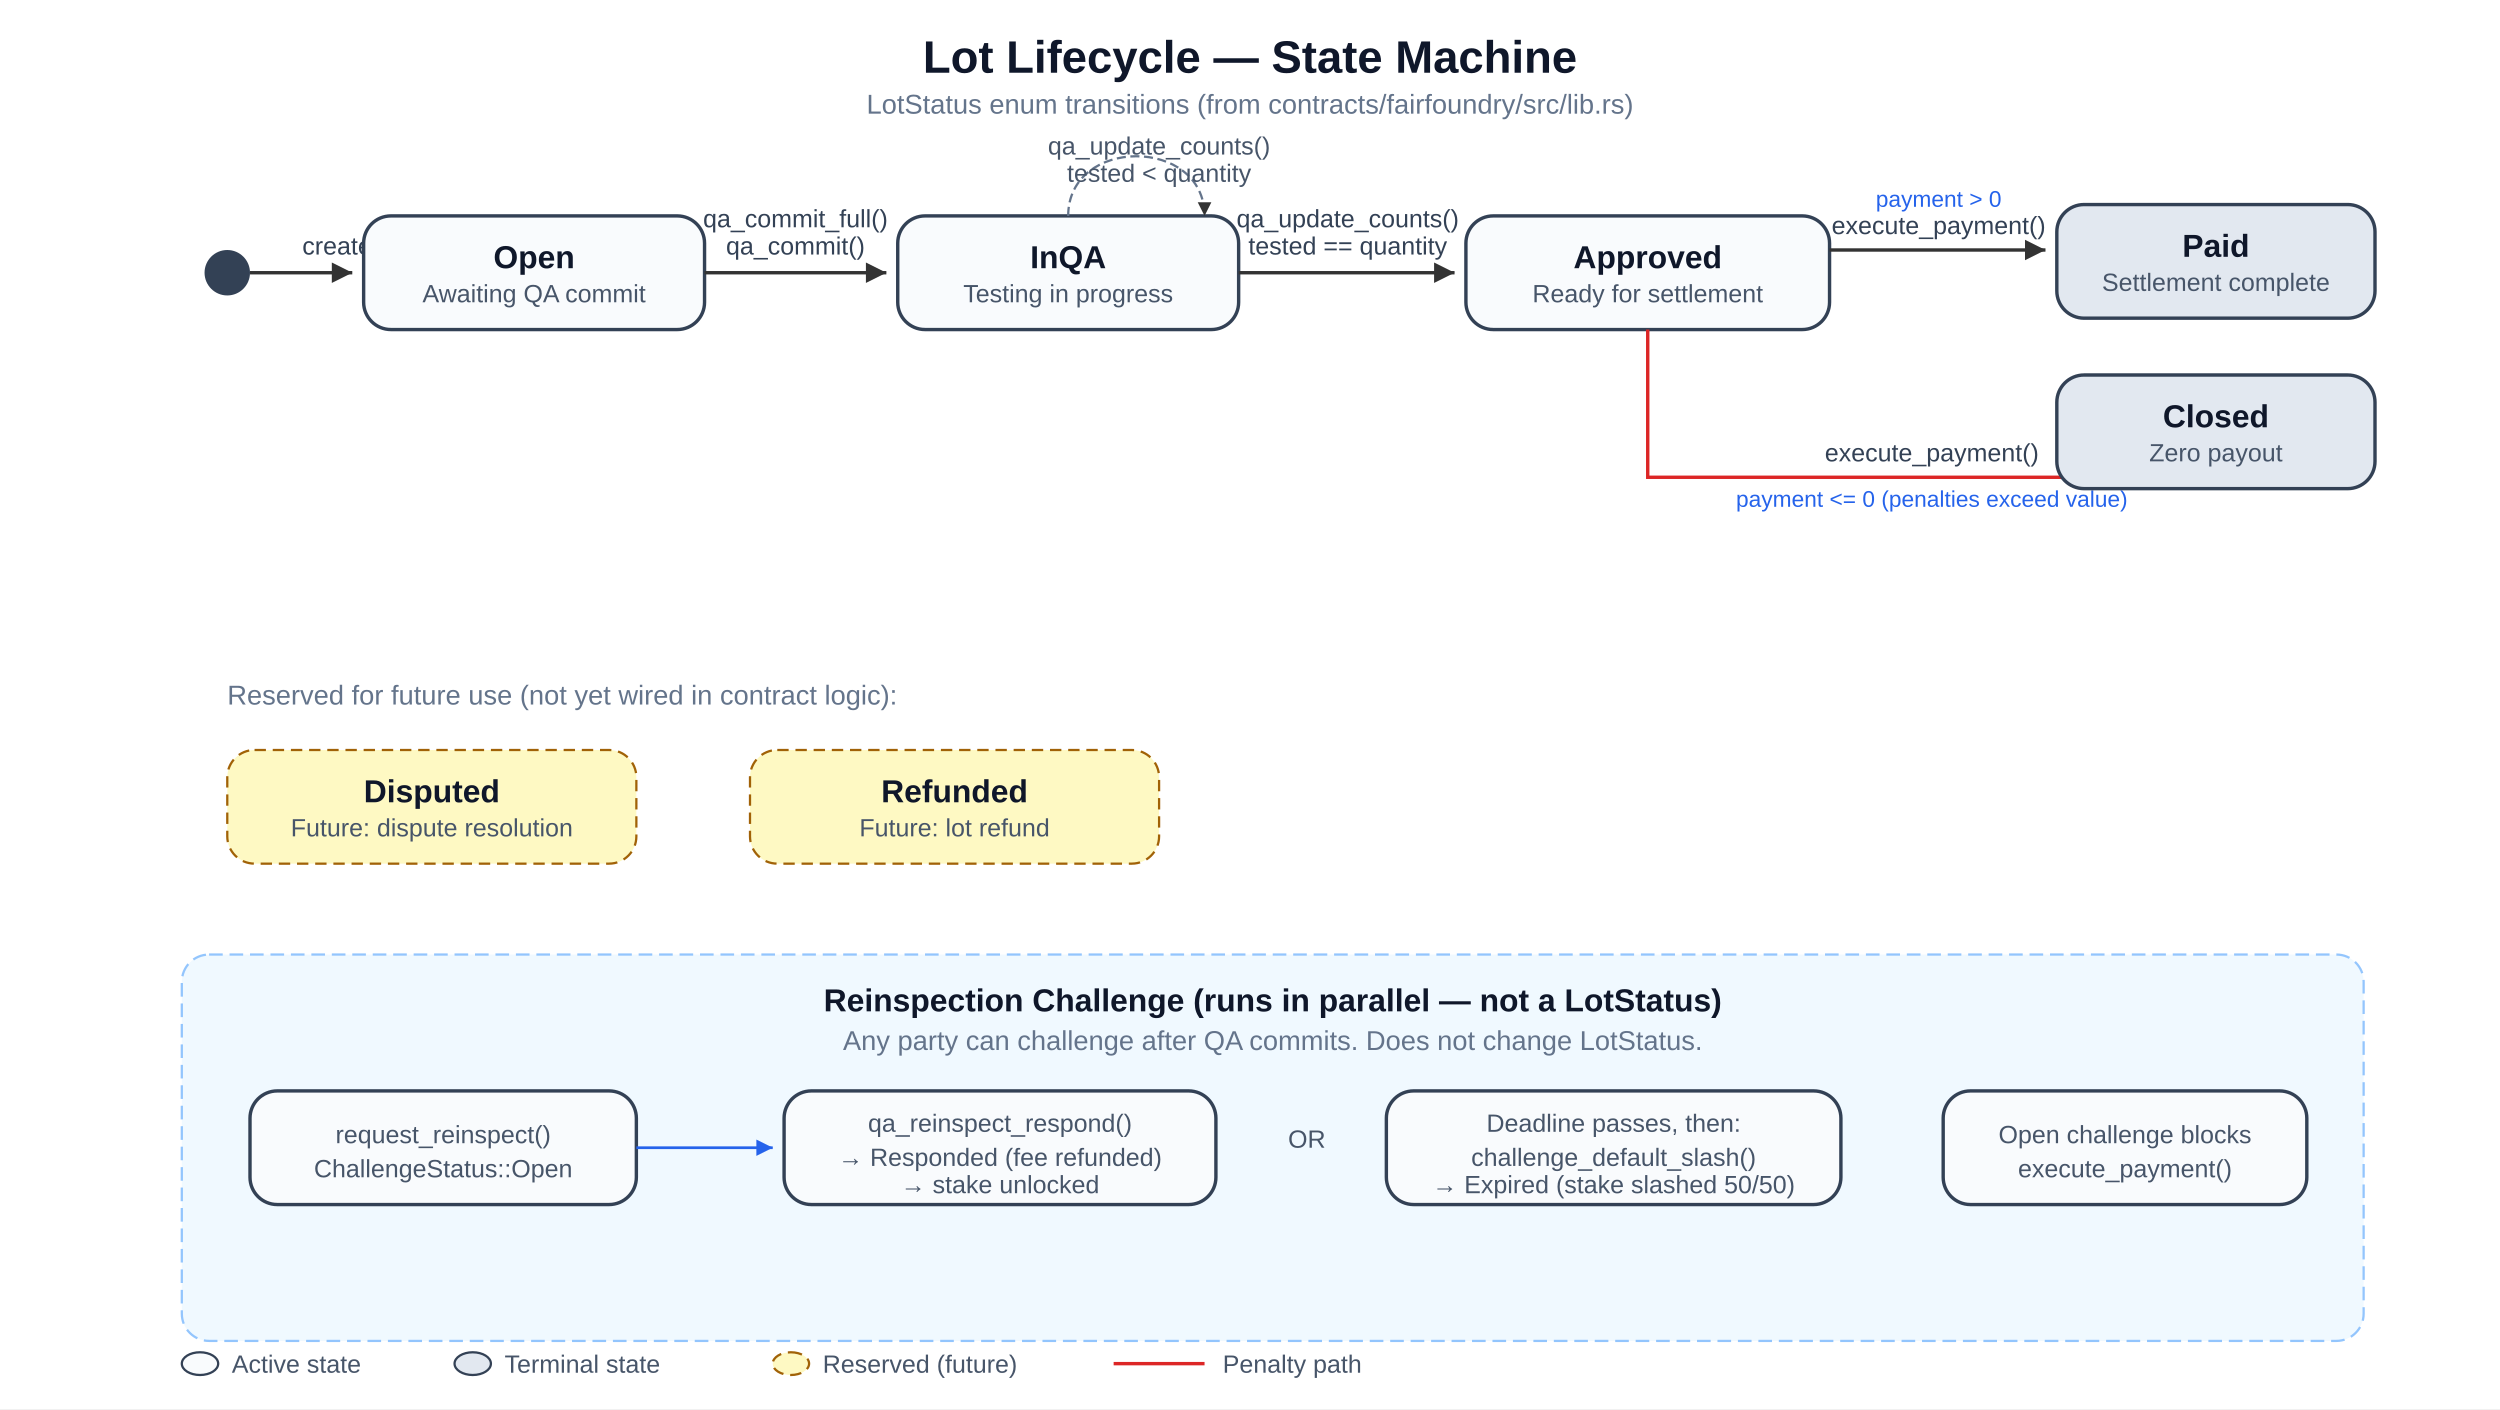
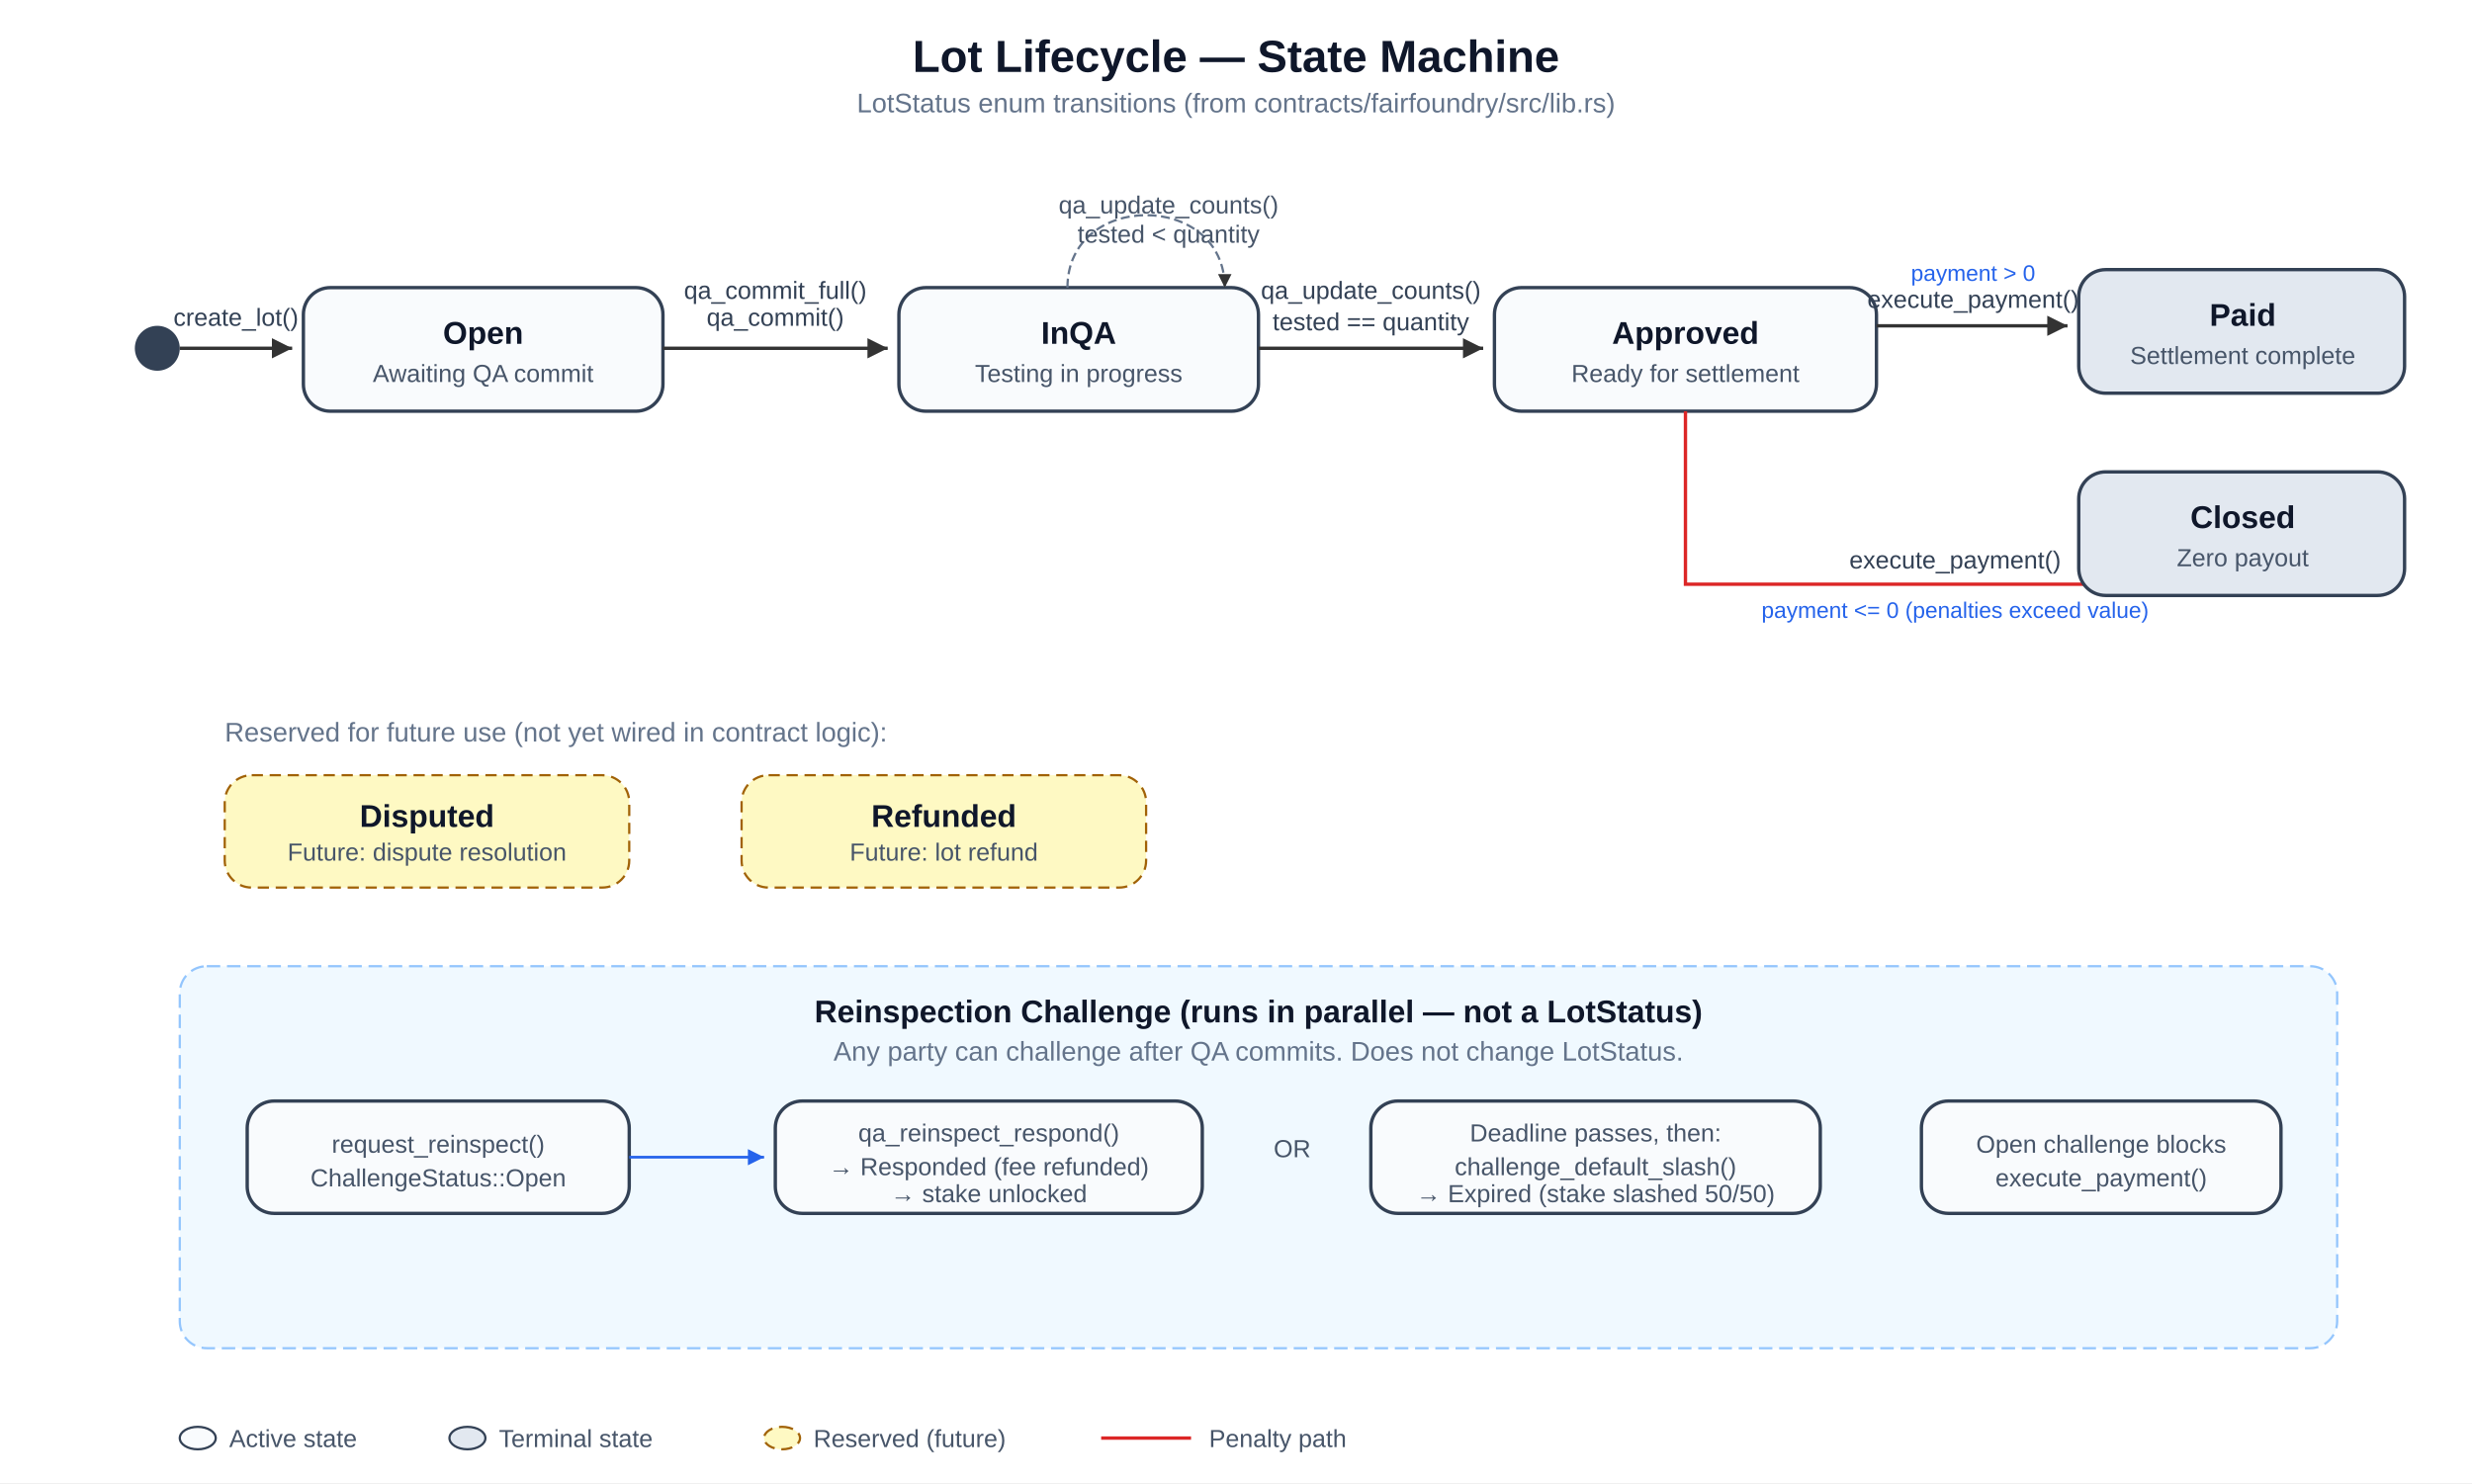
- <svg xmlns="http://www.w3.org/2000/svg" width="1100" height="620" viewBox="0 0 1100 620">
+ <svg xmlns="http://www.w3.org/2000/svg" width="1100" height="660" viewBox="0 0 1100 660">
  <defs>
    <marker id="arrow" markerWidth="10" markerHeight="10" refX="6" refY="3" orient="auto">
      <path d="M0,0 L0,6 L6,3 z" fill="#333" />
    </marker>
    <marker id="arrow-blue" markerWidth="10" markerHeight="10" refX="6" refY="3" orient="auto">
      <path d="M0,0 L0,6 L6,3 z" fill="#2563eb" />
    </marker>
    <marker id="arrow-red" markerWidth="10" markerHeight="10" refX="6" refY="3" orient="auto">
      <path d="M0,0 L0,6 L6,3 z" fill="#dc2626" />
    </marker>
    <style>
      .box       { fill:#f9fbfd; stroke:#334155; stroke-width:1.5; rx:12; ry:12; }
      .box-end   { fill:#e2e8f0; stroke:#334155; stroke-width:1.5; rx:12; ry:12; }
      .box-rsv   { fill:#fef9c3; stroke:#a16207; stroke-width:1; rx:12; ry:12; stroke-dasharray:5,3; }
      .title     { font-family: Arial, sans-serif; font-size: 20px; font-weight: bold; fill:#0f172a; }
      .subtitle  { font-family: Arial, sans-serif; font-size: 12px; fill:#64748b; }
      .lbl       { font-family: Arial, sans-serif; font-size: 14px; font-weight: bold; fill:#0f172a; }
      .desc      { font-family: Arial, sans-serif; font-size: 11px; fill:#475569; }
      .edge      { font-family: Arial, sans-serif; font-size: 11px; fill:#334155; }
      .edge-note { font-family: Arial, sans-serif; font-size: 10px; fill:#2563eb; }
      .legend    { font-family: Arial, sans-serif; font-size: 11px; fill:#475569; }
      .start     { fill:#334155; }
    </style>
  </defs>
-   <rect x="0" y="0" width="1100" height="620" fill="#ffffff" />
+   <rect x="0" y="0" width="1100" height="660" fill="#ffffff" />
  <text x="550" y="32" class="title" text-anchor="middle">Lot Lifecycle — State Machine</text>
  <text x="550" y="50" class="subtitle" text-anchor="middle">LotStatus enum transitions (from contracts/fairfoundry/src/lib.rs)</text>
-   <circle cx="100" cy="120" r="10" class="start" />
-   <path d="M 110 120 L 155 120" fill="none" stroke="#333" stroke-width="1.5" marker-end="url(#arrow)" />
-   <text x="133" y="112" class="edge">create_lot()</text>
-   <rect x="160" y="95" width="150" height="50" class="box" />
-   <text x="235" y="118" class="lbl" text-anchor="middle">Open</text>
-   <text x="235" y="133" class="desc" text-anchor="middle">Awaiting QA commit</text>
-   <path d="M 310 120 L 390 120" fill="none" stroke="#333" stroke-width="1.5" marker-end="url(#arrow)" />
-   <text x="350" y="112" class="edge" text-anchor="middle">qa_commit()</text>
-   <text x="350" y="100" class="edge" text-anchor="middle">qa_commit_full()</text>
-   <rect x="395" y="95" width="150" height="50" class="box" />
-   <text x="470" y="118" class="lbl" text-anchor="middle">InQA</text>
-   <text x="470" y="133" class="desc" text-anchor="middle">Testing in progress</text>
-   <path d="M 470 95 C 470 60, 530 60, 530 95" fill="none" stroke="#64748b" stroke-width="1" stroke-dasharray="4,2" marker-end="url(#arrow)" />
-   <text x="510" y="68" class="desc" text-anchor="middle">qa_update_counts()</text>
-   <text x="510" y="80" class="desc" text-anchor="middle">tested &lt; quantity</text>
-   <path d="M 545 120 L 640 120" fill="none" stroke="#333" stroke-width="1.5" marker-end="url(#arrow)" />
-   <text x="593" y="100" class="edge" text-anchor="middle">qa_update_counts()</text>
-   <text x="593" y="112" class="edge" text-anchor="middle">tested == quantity</text>
-   <rect x="645" y="95" width="160" height="50" class="box" />
-   <text x="725" y="118" class="lbl" text-anchor="middle">Approved</text>
-   <text x="725" y="133" class="desc" text-anchor="middle">Ready for settlement</text>
-   <path d="M 805 110 L 900 110" fill="none" stroke="#333" stroke-width="1.5" marker-end="url(#arrow)" />
-   <text x="853" y="103" class="edge" text-anchor="middle">execute_payment()</text>
-   <text x="853" y="91" class="edge-note" text-anchor="middle">payment &gt; 0</text>
-   <rect x="905" y="90" width="140" height="50" class="box-end" />
-   <text x="975" y="113" class="lbl" text-anchor="middle">Paid</text>
-   <text x="975" y="128" class="desc" text-anchor="middle">Settlement complete</text>
-   <path d="M 725 145 L 725 210 L 975 210 L 975 200" fill="none" stroke="#dc2626" stroke-width="1.5" marker-end="url(#arrow-red)" />
-   <text x="850" y="203" class="edge" text-anchor="middle">execute_payment()</text>
-   <text x="850" y="223" class="edge-note" text-anchor="middle">payment &lt;= 0 (penalties exceed value)</text>
-   <rect x="905" y="165" width="140" height="50" class="box-end" />
-   <text x="975" y="188" class="lbl" text-anchor="middle">Closed</text>
-   <text x="975" y="203" class="desc" text-anchor="middle">Zero payout</text>
-   <text x="100" y="310" class="subtitle">Reserved for future use (not yet wired in contract logic):</text>
-   <rect x="100" y="330" width="180" height="50" class="box-rsv" />
-   <text x="190" y="353" class="lbl" text-anchor="middle">Disputed</text>
-   <text x="190" y="368" class="desc" text-anchor="middle">Future: dispute resolution</text>
-   <rect x="330" y="330" width="180" height="50" class="box-rsv" />
-   <text x="420" y="353" class="lbl" text-anchor="middle">Refunded</text>
-   <text x="420" y="368" class="desc" text-anchor="middle">Future: lot refund</text>
-   <rect x="80" y="420" width="960" height="170" rx="12" ry="12" fill="#f0f9ff" stroke="#93c5fd" stroke-width="1" stroke-dasharray="6,3" />
-   <text x="560" y="445" class="lbl" text-anchor="middle">Reinspection Challenge (runs in parallel — not a LotStatus)</text>
-   <text x="560" y="462" class="subtitle" text-anchor="middle">Any party can challenge after QA commits. Does not change LotStatus.</text>
-   <rect x="110" y="480" width="170" height="50" class="box" />
-   <text x="195" y="503" class="desc" text-anchor="middle">request_reinspect()</text>
-   <text x="195" y="518" class="desc" text-anchor="middle">ChallengeStatus::Open</text>
-   <path d="M 280 505 L 340 505" fill="none" stroke="#2563eb" stroke-width="1.2" marker-end="url(#arrow-blue)" />
-   <rect x="345" y="480" width="190" height="50" class="box" />
-   <text x="440" y="498" class="desc" text-anchor="middle">qa_reinspect_respond()</text>
-   <text x="440" y="513" class="desc" text-anchor="middle">→ Responded (fee refunded)</text>
-   <text x="440" y="525" class="desc" text-anchor="middle">→ stake unlocked</text>
-   <text x="575" y="505" class="desc" text-anchor="middle">OR</text>
-   <rect x="610" y="480" width="200" height="50" class="box" />
-   <text x="710" y="498" class="desc" text-anchor="middle">Deadline passes, then:</text>
-   <text x="710" y="513" class="desc" text-anchor="middle">challenge_default_slash()</text>
-   <text x="710" y="525" class="desc" text-anchor="middle">→ Expired (stake slashed 50/50)</text>
-   <rect x="855" y="480" width="160" height="50" class="box" />
-   <text x="935" y="503" class="desc" text-anchor="middle">Open challenge blocks</text>
-   <text x="935" y="518" class="desc" text-anchor="middle">execute_payment()</text>
-   <rect x="80" y="595" width="16" height="10" class="box" style="stroke-width:1;" />
-   <text x="102" y="604" class="legend">Active state</text>
-   <rect x="200" y="595" width="16" height="10" class="box-end" style="stroke-width:1;" />
-   <text x="222" y="604" class="legend">Terminal state</text>
-   <rect x="340" y="595" width="16" height="10" class="box-rsv" style="stroke-width:1;" />
-   <text x="362" y="604" class="legend">Reserved (future)</text>
-   <line x1="490" y1="600" x2="530" y2="600" stroke="#dc2626" stroke-width="1.5" />
-   <text x="538" y="604" class="legend">Penalty path</text>
+   <circle cx="70" cy="155" r="10" class="start" />
+   <path d="M 80 155 L 130 155" fill="none" stroke="#333" stroke-width="1.5" marker-end="url(#arrow)" />
+   <text x="105" y="145" class="edge" text-anchor="middle">create_lot()</text>
+   <rect x="135" y="128" width="160" height="55" class="box" />
+   <text x="215" y="153" class="lbl" text-anchor="middle">Open</text>
+   <text x="215" y="170" class="desc" text-anchor="middle">Awaiting QA commit</text>
+   <path d="M 295 155 L 395 155" fill="none" stroke="#333" stroke-width="1.5" marker-end="url(#arrow)" />
+   <text x="345" y="145" class="edge" text-anchor="middle">qa_commit()</text>
+   <text x="345" y="133" class="edge" text-anchor="middle">qa_commit_full()</text>
+   <rect x="400" y="128" width="160" height="55" class="box" />
+   <text x="480" y="153" class="lbl" text-anchor="middle">InQA</text>
+   <text x="480" y="170" class="desc" text-anchor="middle">Testing in progress</text>
+   <path d="M 475 128 C 475 85, 545 85, 545 128" fill="none" stroke="#64748b" stroke-width="1" stroke-dasharray="4,2" marker-end="url(#arrow)" />
+   <text x="520" y="95" class="desc" text-anchor="middle">qa_update_counts()</text>
+   <text x="520" y="108" class="desc" text-anchor="middle">tested &lt; quantity</text>
+   <path d="M 560 155 L 660 155" fill="none" stroke="#333" stroke-width="1.5" marker-end="url(#arrow)" />
+   <text x="610" y="133" class="edge" text-anchor="middle">qa_update_counts()</text>
+   <text x="610" y="147" class="edge" text-anchor="middle">tested == quantity</text>
+   <rect x="665" y="128" width="170" height="55" class="box" />
+   <text x="750" y="153" class="lbl" text-anchor="middle">Approved</text>
+   <text x="750" y="170" class="desc" text-anchor="middle">Ready for settlement</text>
+   <path d="M 835 145 L 920 145" fill="none" stroke="#333" stroke-width="1.5" marker-end="url(#arrow)" />
+   <text x="878" y="137" class="edge" text-anchor="middle">execute_payment()</text>
+   <text x="878" y="125" class="edge-note" text-anchor="middle">payment &gt; 0</text>
+   <rect x="925" y="120" width="145" height="55" class="box-end" />
+   <text x="998" y="145" class="lbl" text-anchor="middle">Paid</text>
+   <text x="998" y="162" class="desc" text-anchor="middle">Settlement complete</text>
+   <path d="M 750 183 L 750 260 L 998 260 L 998 248" fill="none" stroke="#dc2626" stroke-width="1.5" marker-end="url(#arrow-red)" />
+   <text x="870" y="253" class="edge" text-anchor="middle">execute_payment()</text>
+   <text x="870" y="275" class="edge-note" text-anchor="middle">payment &lt;= 0 (penalties exceed value)</text>
+   <rect x="925" y="210" width="145" height="55" class="box-end" />
+   <text x="998" y="235" class="lbl" text-anchor="middle">Closed</text>
+   <text x="998" y="252" class="desc" text-anchor="middle">Zero payout</text>
+   <text x="100" y="330" class="subtitle">Reserved for future use (not yet wired in contract logic):</text>
+   <rect x="100" y="345" width="180" height="50" class="box-rsv" />
+   <text x="190" y="368" class="lbl" text-anchor="middle">Disputed</text>
+   <text x="190" y="383" class="desc" text-anchor="middle">Future: dispute resolution</text>
+   <rect x="330" y="345" width="180" height="50" class="box-rsv" />
+   <text x="420" y="368" class="lbl" text-anchor="middle">Refunded</text>
+   <text x="420" y="383" class="desc" text-anchor="middle">Future: lot refund</text>
+   <rect x="80" y="430" width="960" height="170" rx="12" ry="12" fill="#f0f9ff" stroke="#93c5fd" stroke-width="1" stroke-dasharray="6,3" />
+   <text x="560" y="455" class="lbl" text-anchor="middle">Reinspection Challenge (runs in parallel — not a LotStatus)</text>
+   <text x="560" y="472" class="subtitle" text-anchor="middle">Any party can challenge after QA commits. Does not change LotStatus.</text>
+   <rect x="110" y="490" width="170" height="50" class="box" />
+   <text x="195" y="513" class="desc" text-anchor="middle">request_reinspect()</text>
+   <text x="195" y="528" class="desc" text-anchor="middle">ChallengeStatus::Open</text>
+   <path d="M 280 515 L 340 515" fill="none" stroke="#2563eb" stroke-width="1.2" marker-end="url(#arrow-blue)" />
+   <rect x="345" y="490" width="190" height="50" class="box" />
+   <text x="440" y="508" class="desc" text-anchor="middle">qa_reinspect_respond()</text>
+   <text x="440" y="523" class="desc" text-anchor="middle">→ Responded (fee refunded)</text>
+   <text x="440" y="535" class="desc" text-anchor="middle">→ stake unlocked</text>
+   <text x="575" y="515" class="desc" text-anchor="middle">OR</text>
+   <rect x="610" y="490" width="200" height="50" class="box" />
+   <text x="710" y="508" class="desc" text-anchor="middle">Deadline passes, then:</text>
+   <text x="710" y="523" class="desc" text-anchor="middle">challenge_default_slash()</text>
+   <text x="710" y="535" class="desc" text-anchor="middle">→ Expired (stake slashed 50/50)</text>
+   <rect x="855" y="490" width="160" height="50" class="box" />
+   <text x="935" y="513" class="desc" text-anchor="middle">Open challenge blocks</text>
+   <text x="935" y="528" class="desc" text-anchor="middle">execute_payment()</text>
+   <rect x="80" y="635" width="16" height="10" class="box" style="stroke-width:1;" />
+   <text x="102" y="644" class="legend">Active state</text>
+   <rect x="200" y="635" width="16" height="10" class="box-end" style="stroke-width:1;" />
+   <text x="222" y="644" class="legend">Terminal state</text>
+   <rect x="340" y="635" width="16" height="10" class="box-rsv" style="stroke-width:1;" />
+   <text x="362" y="644" class="legend">Reserved (future)</text>
+   <line x1="490" y1="640" x2="530" y2="640" stroke="#dc2626" stroke-width="1.5" />
+   <text x="538" y="644" class="legend">Penalty path</text>
</svg>
